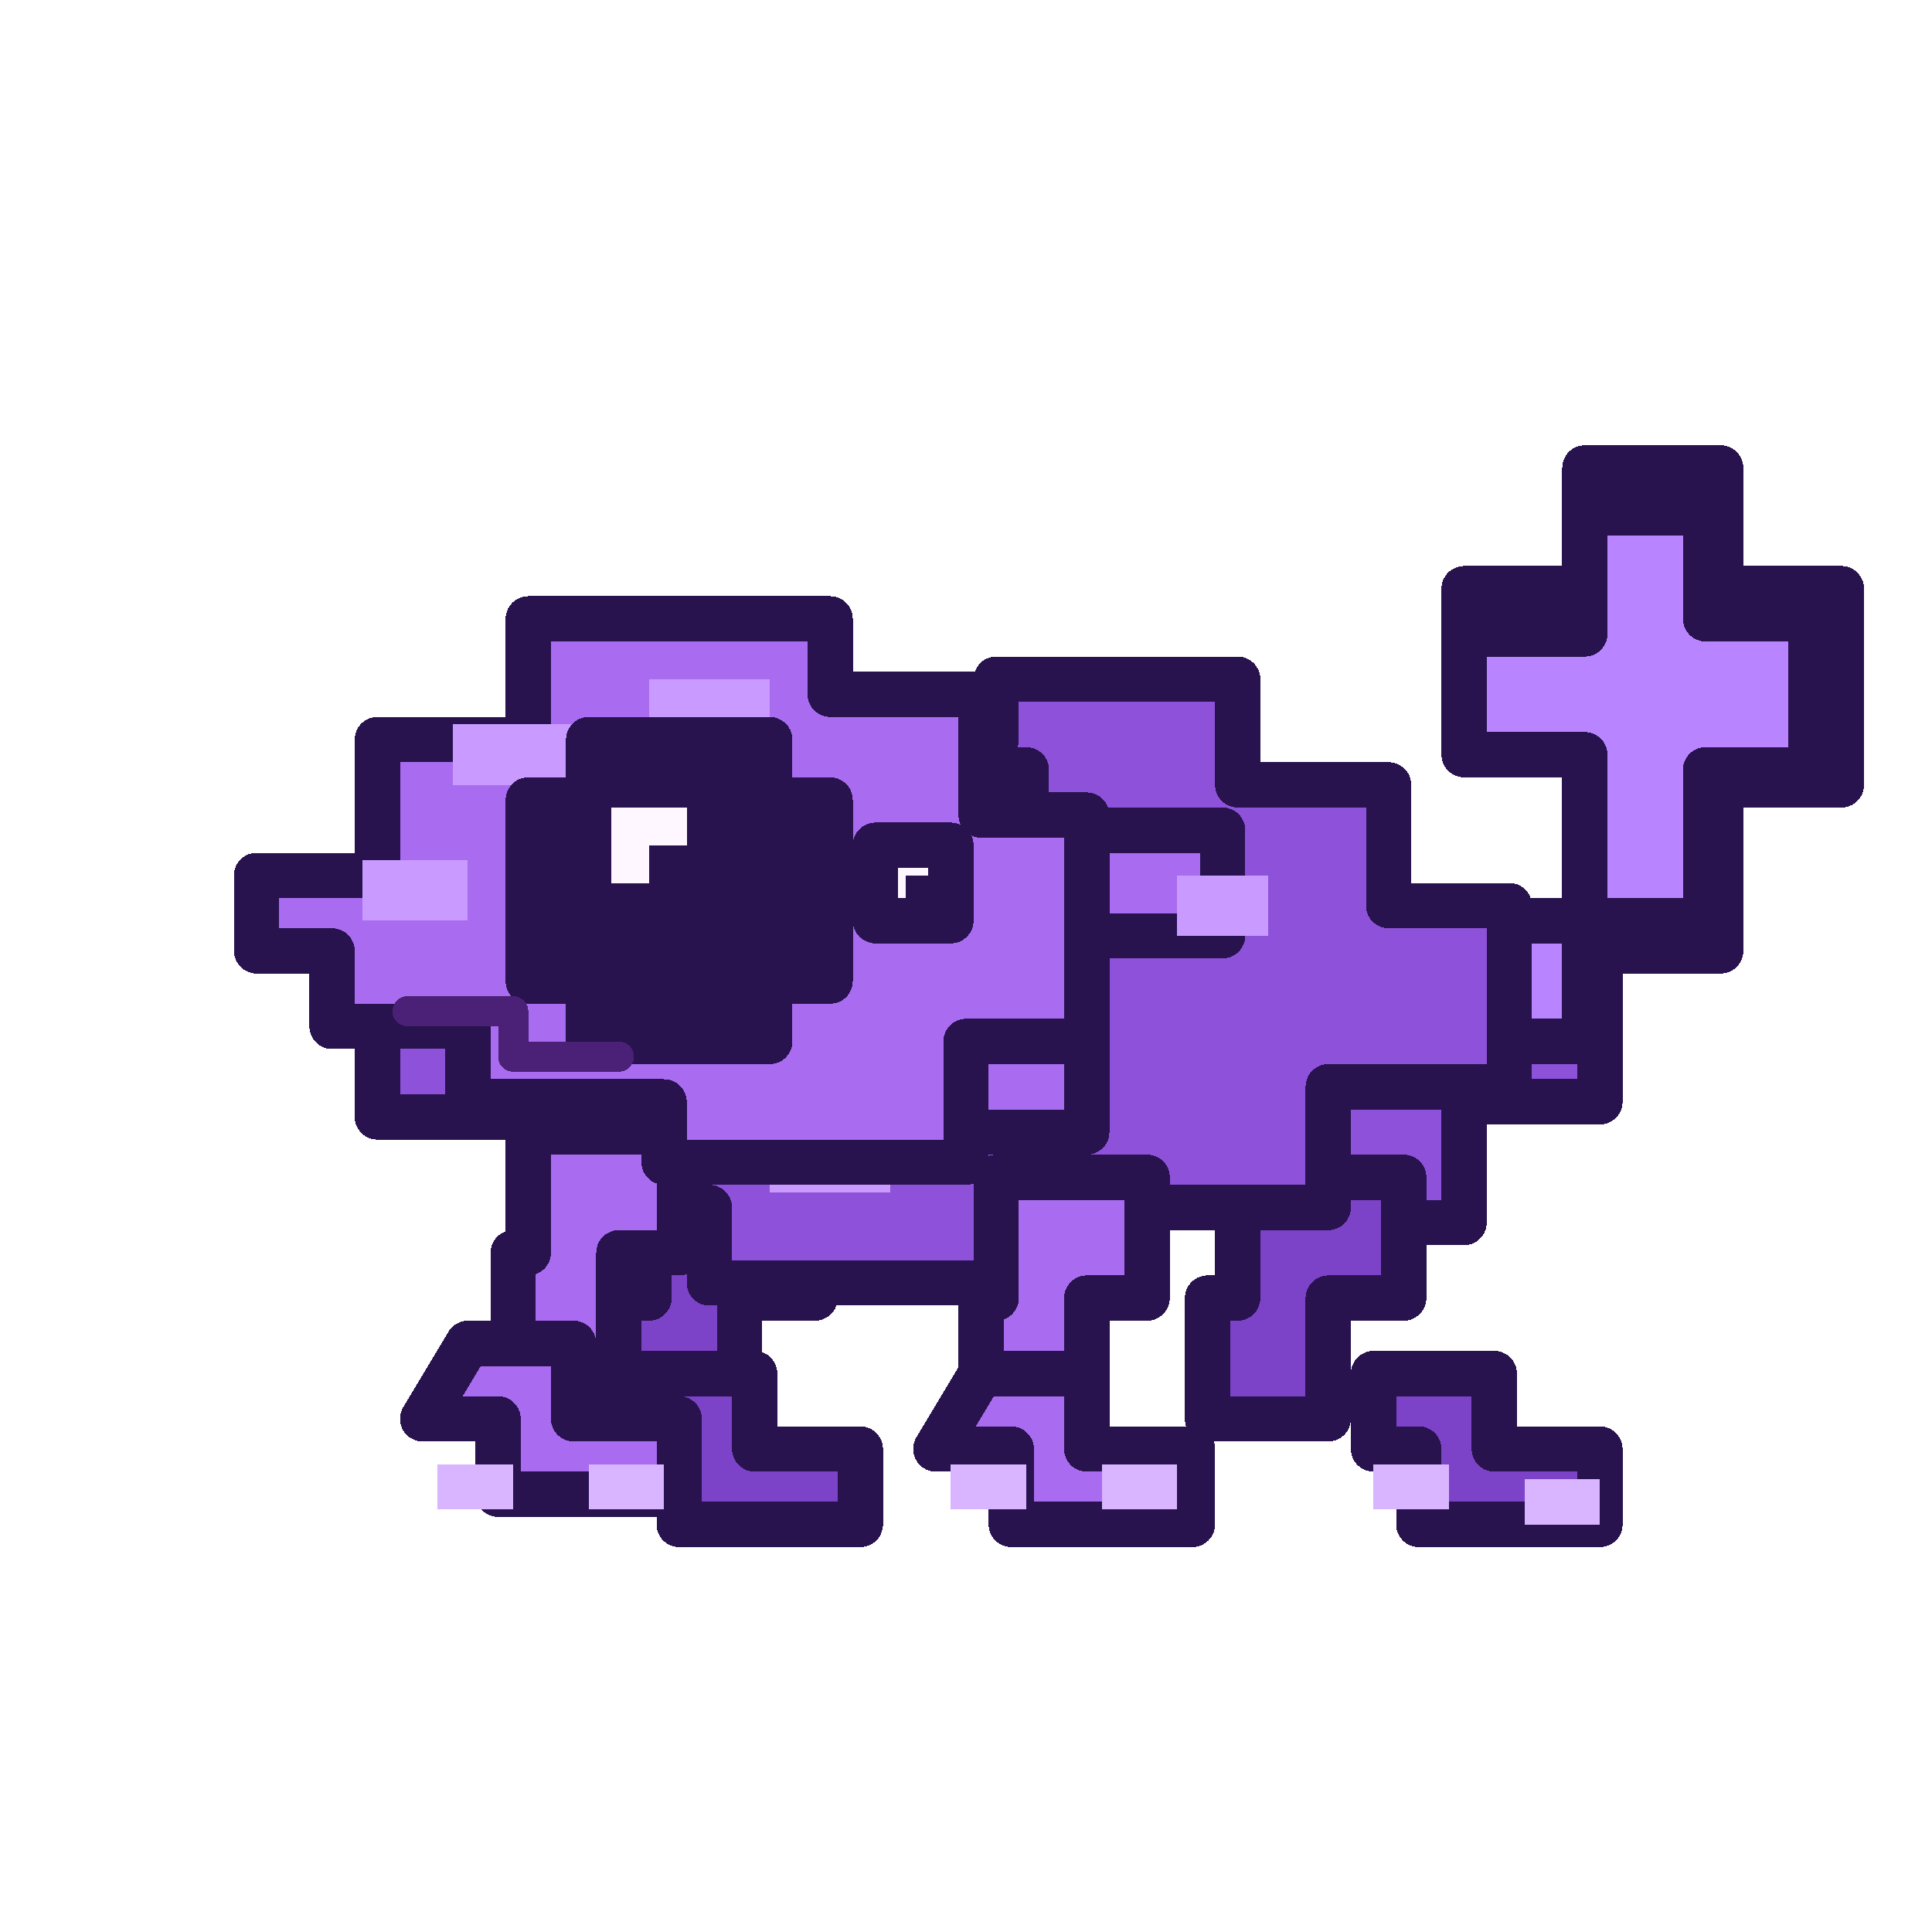
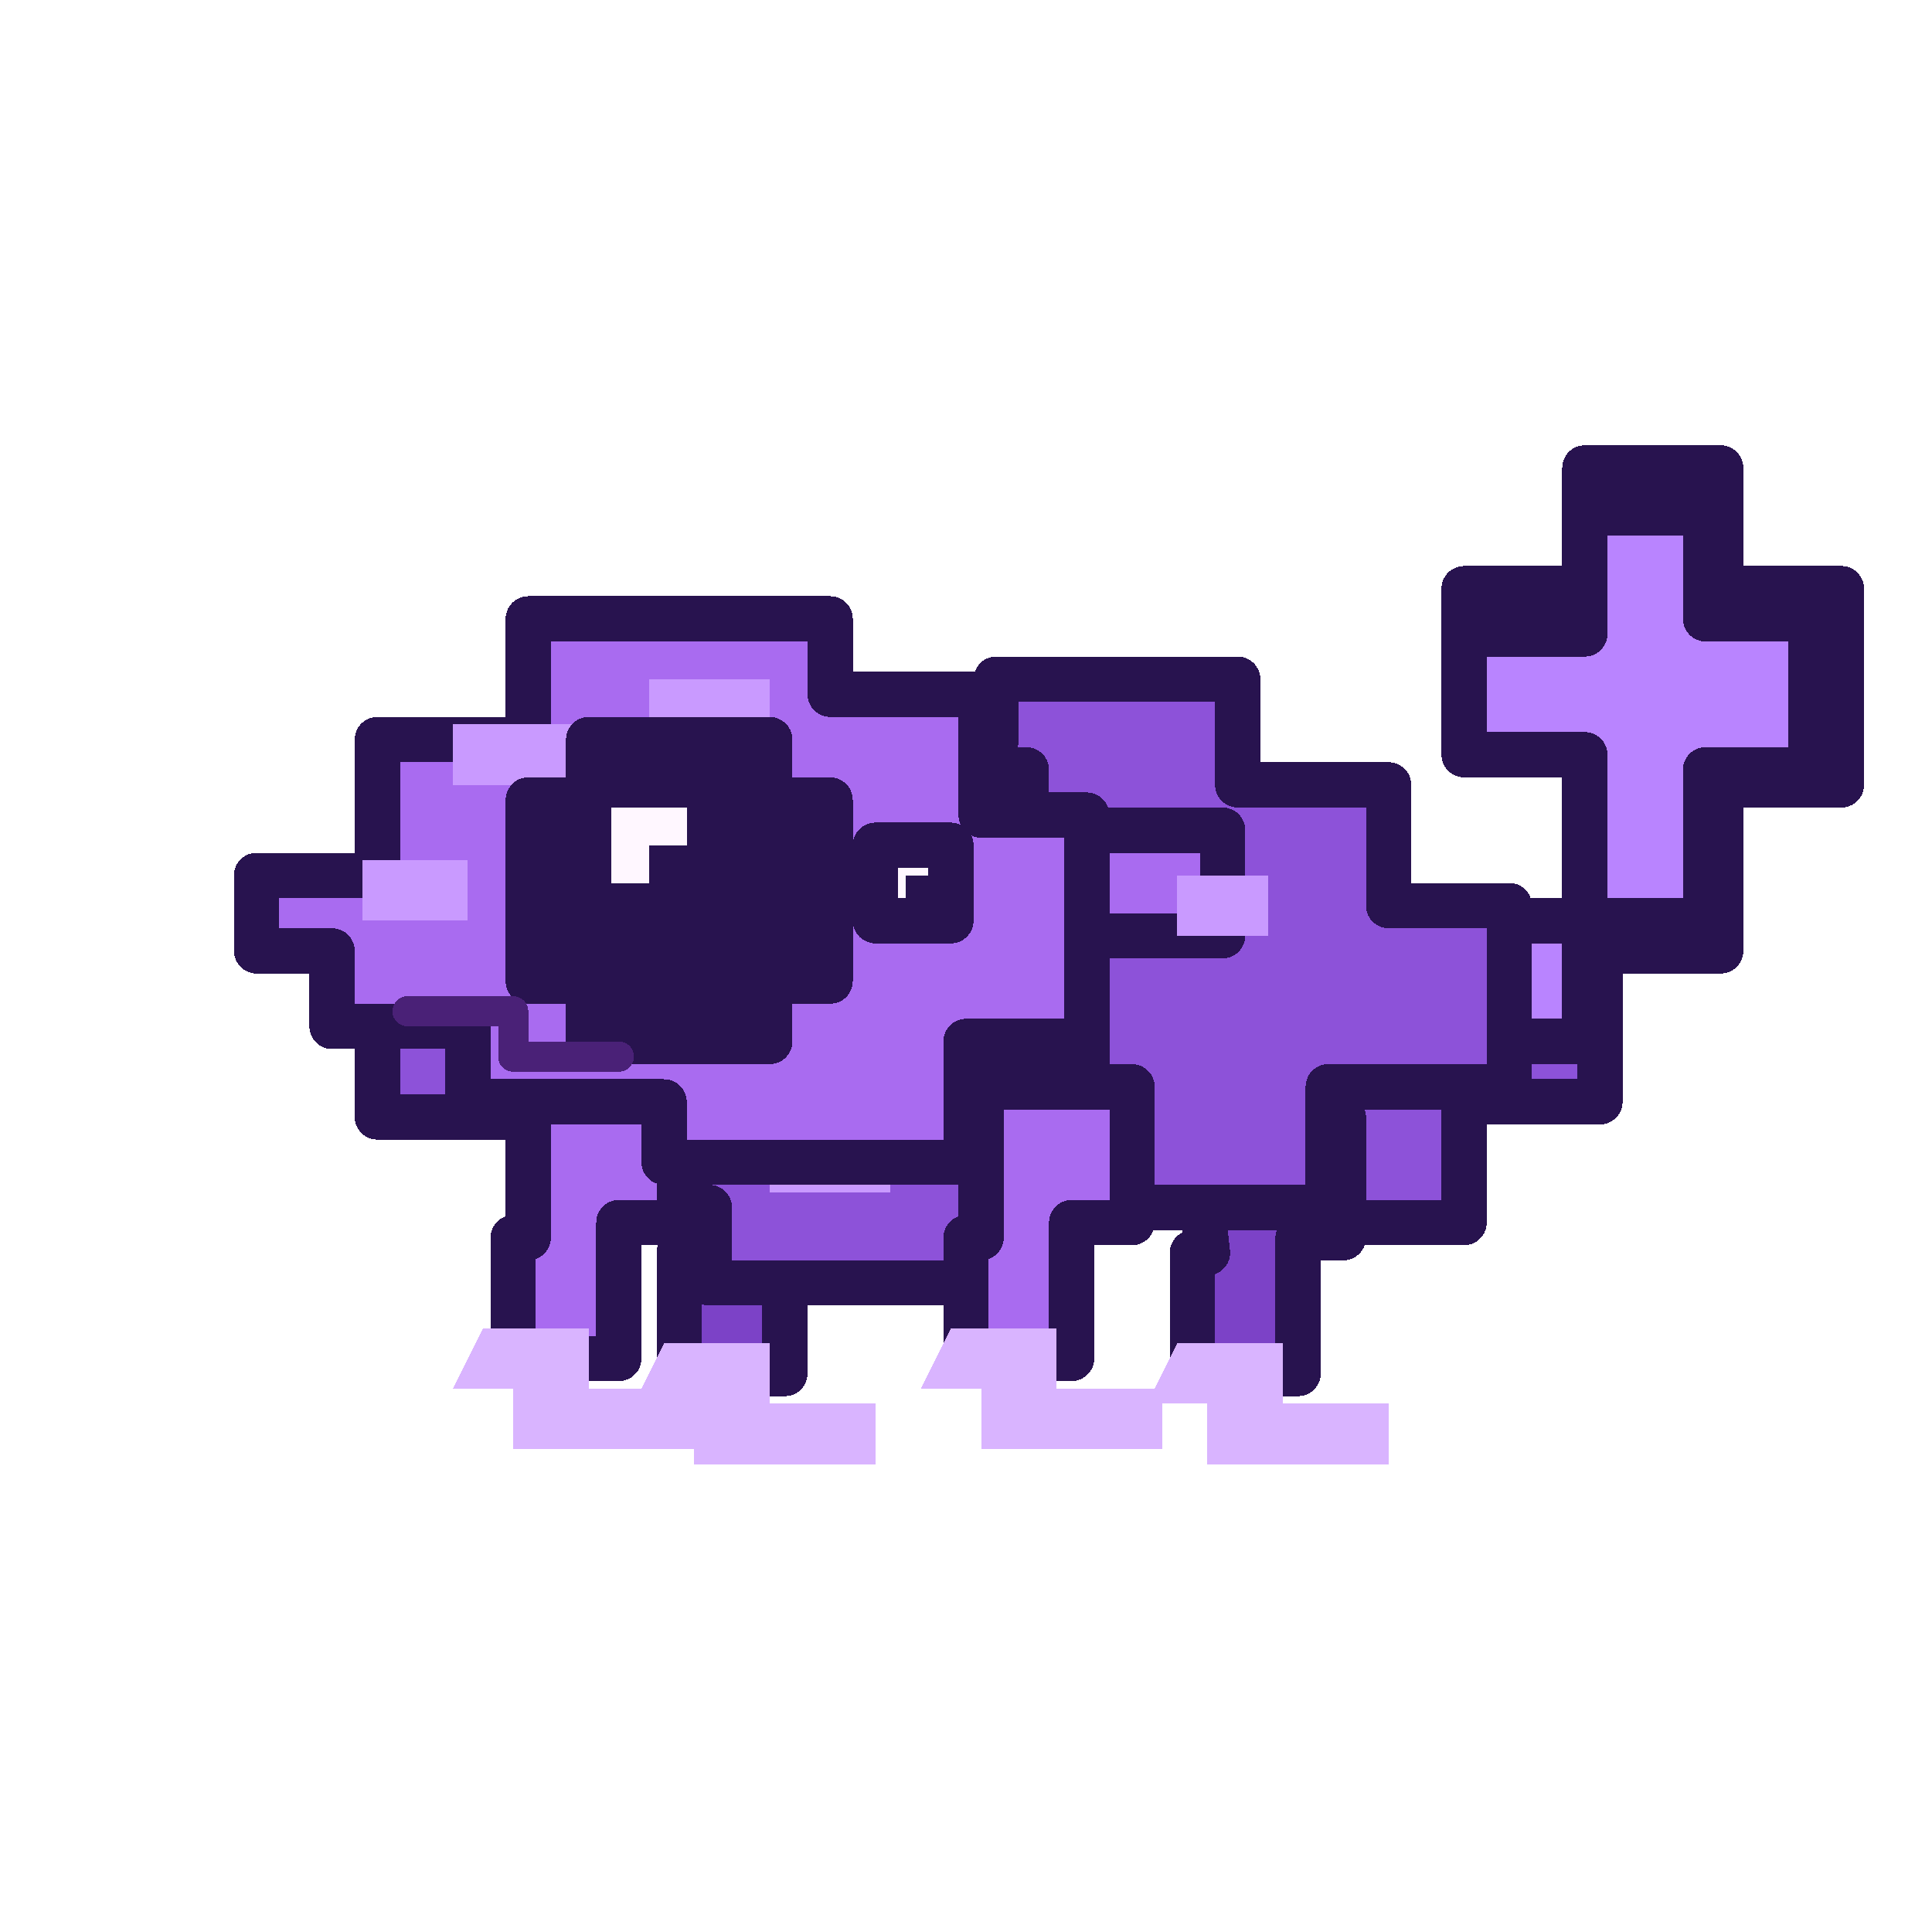
<svg xmlns="http://www.w3.org/2000/svg" viewBox="0 0 128 128" shape-rendering="crispEdges">
+   <style>
+ @keyframes frontA{0%,100%{transform:translate(0,0)}25%{transform:translate(3px,-3px)}50%{transform:translate(5px,0)}75%{transform:translate(1px,2px)}}
+ @keyframes frontB{0%,100%{transform:translate(0,0)}25%{transform:translate(-3px,2px)}50%{transform:translate(-5px,0)}75%{transform:translate(-1px,-3px)}}
+ @keyframes tail{0%,100%{transform:rotate(0deg)}50%{transform:rotate(-9deg)}}
+ @keyframes head{0%,100%{transform:translateY(0)}50%{transform:translateY(-2px)}}
+ .leg-a{animation:frontA .55s steps(2,end) infinite;transform-box:fill-box;transform-origin:top center}
+ .leg-b{animation:frontB .55s steps(2,end) infinite;transform-box:fill-box;transform-origin:top center}
+ .tail{animation:tail .8s steps(2,end) infinite;transform-box:fill-box;transform-origin:left center}
+ .head{animation:head .55s steps(2,end) infinite}
+ @media(prefers-reduced-motion:reduce){.leg-a,.leg-b,.tail,.head{animation:none}}
+ </style>
  <g stroke="#28134f" stroke-width="3" stroke-linejoin="round" stroke-linecap="round">
-     <path fill="#8d52d9" d="M82 72h13V62h10V49h-8V39h8V31h9v8h8v13h-8v11h-8v10h-9v8H82z" />
-     <path fill="#b984ff" d="M105 34h8v7h7v10h-7v10h-8v8h-8v-8h8V50h-8v-8h8z" />
-     <g fill="#7c42c7">
-       <path d="M82 78h11v8h-5v8h-8v-8h2z">
-         <animateTransform attributeName="transform" type="rotate" values="0 86 82;12 86 82;0 86 82;-10 86 82;0 86 82" dur=".65s" repeatCount="indefinite" />
-       </path>
-       <path d="M91 91h8v5h7v5h-12v-5h-3z" />
-       <path d="M43 78h11v8h-5v8h-8v-8h2z">
-         <animateTransform attributeName="transform" type="rotate" values="0 47 82;-10 47 82;0 47 82;12 47 82;0 47 82" dur=".65s" repeatCount="indefinite" />
-       </path>
-       <path d="M42 91h8v5h7v5H45v-5h-3z" />
+     <g class="tail">
+       <path fill="#8d52d9" d="M82 72h13V62h10V49h-8V39h8V31h9v8h8v13h-8v11h-8v10h-9v8H82z" />
+       <path fill="#b984ff" d="M105 34h8v7h7v10h-7v10h-8v8h-8v-8h8V50h-8v-8h8z" />
+     </g>
+     <g class="leg-a" fill="#7c42c7">
+       <path d="M79 74h10v8h-3v9h-7v-8h1z" />
+       <path d="M78 89h7v4h7v4H80v-4h-4z" fill="#d9b4ff" stroke="none" />
+     </g>
+     <g class="leg-b" fill="#7c42c7">
+       <path d="M45 74h10v8h-3v9h-7v-8h1z" />
+       <path d="M44 89h7v4h7v4H46v-4h-4z" fill="#d9b4ff" stroke="none" />
    </g>
    <path fill="#8d52d9" d="M25 68h8V57h11V49h22V45h16v7h10v8h8v12H88v8H69v5H47v-5H35v-6h-10z" />
    <path fill="#a96bf0" d="M43 57h12v-6h13v7H56v7H43zM68 55h13v7H68zM57 69h15v6H57z" />
    <path fill="#c99aff" stroke="none" d="M45 62h8v4h-8zM65 65h8v4h-8zM78 58h6v4h-6zM51 75h8v4h-8z" />
-     <g fill="#a96bf0">
-       <path d="M35 75h10v8h-4v8h-7v-8h1z">
-         <animateTransform attributeName="transform" type="rotate" values="0 39 79;-14 39 79;0 39 79;12 39 79;0 39 79" dur=".65s" repeatCount="indefinite" />
-       </path>
-       <path d="M31 89h7v5h7v5H33v-5h-5z" />
-       <path d="M66 78h10v8h-4v8h-7v-8h1z">
-         <animateTransform attributeName="transform" type="rotate" values="0 70 82;12 70 82;0 70 82;-14 70 82;0 70 82" dur=".65s" repeatCount="indefinite" />
-       </path>
-       <path d="M65 91h7v5h7v5H67v-5h-5z" />
+     <g class="leg-b" fill="#a96bf0">
+       <path d="M35 72h10v9h-4v9h-7v-8h1z" />
+       <path d="M32 88h7v4h7v4H34v-4h-4z" fill="#d9b4ff" stroke="none" />
    </g>
-     <path fill="#a96bf0" d="M17 58h8V49h10V41h20v5h10v8h7v15H64v8H44v-4H31v-5h-9v-5h-5z" />
-     <path fill="#c99aff" stroke="none" d="M30 48h8v4h-8zM43 45h8v4h-8zM24 57h7v4h-7z" />
-     <path fill="#28134f" d="M39 49h12v4h4v12h-4v4H39v-4h-4V53h4z" />
-     <path fill="#fff7ff" d="M39 52h8v8h-8z" />
-     <path fill="#28134f" stroke="none" d="M43 56h4v4h-4z" />
-     <path fill="#fff7ff" d="M58 56h5v5h-5z" />
-     <path fill="#28134f" stroke="none" d="M60 58h3v3h-3z" />
-     <path fill="none" stroke="#4a2177" stroke-width="2" d="M27 67h7v3h7" />
-     <path fill="#d9b4ff" stroke="none" d="M29 97h5v3h-5zM39 97h5v3h-5zM63 97h5v3h-5zM73 97h5v3h-5zM91 97h5v3h-5zM101 98h5v3h-5z" />
+     <g class="leg-a" fill="#a96bf0">
+       <path d="M65 72h10v9h-4v9h-7v-8h1z" />
+       <path d="M63 88h7v4h7v4H65v-4h-4z" fill="#d9b4ff" stroke="none" />
+     </g>
+     <g class="head">
+       <path fill="#a96bf0" d="M17 58h8V49h10V41h20v5h10v8h7v15H64v8H44v-4H31v-5h-9v-5h-5z" />
+       <path fill="#c99aff" stroke="none" d="M30 48h8v4h-8zM43 45h8v4h-8zM24 57h7v4h-7z" />
+       <path fill="#28134f" d="M39 49h12v4h4v12h-4v4H39v-4h-4V53h4z" />
+       <path fill="#fff7ff" d="M39 52h8v8h-8z" />
+       <path fill="#28134f" stroke="none" d="M43 56h4v4h-4z" />
+       <path fill="#fff7ff" d="M58 56h5v5h-5z" />
+       <path fill="#28134f" stroke="none" d="M60 58h3v3h-3z" />
+       <path fill="none" stroke="#4a2177" stroke-width="2" d="M27 67h7v3h7" />
+     </g>
  </g>
</svg>
